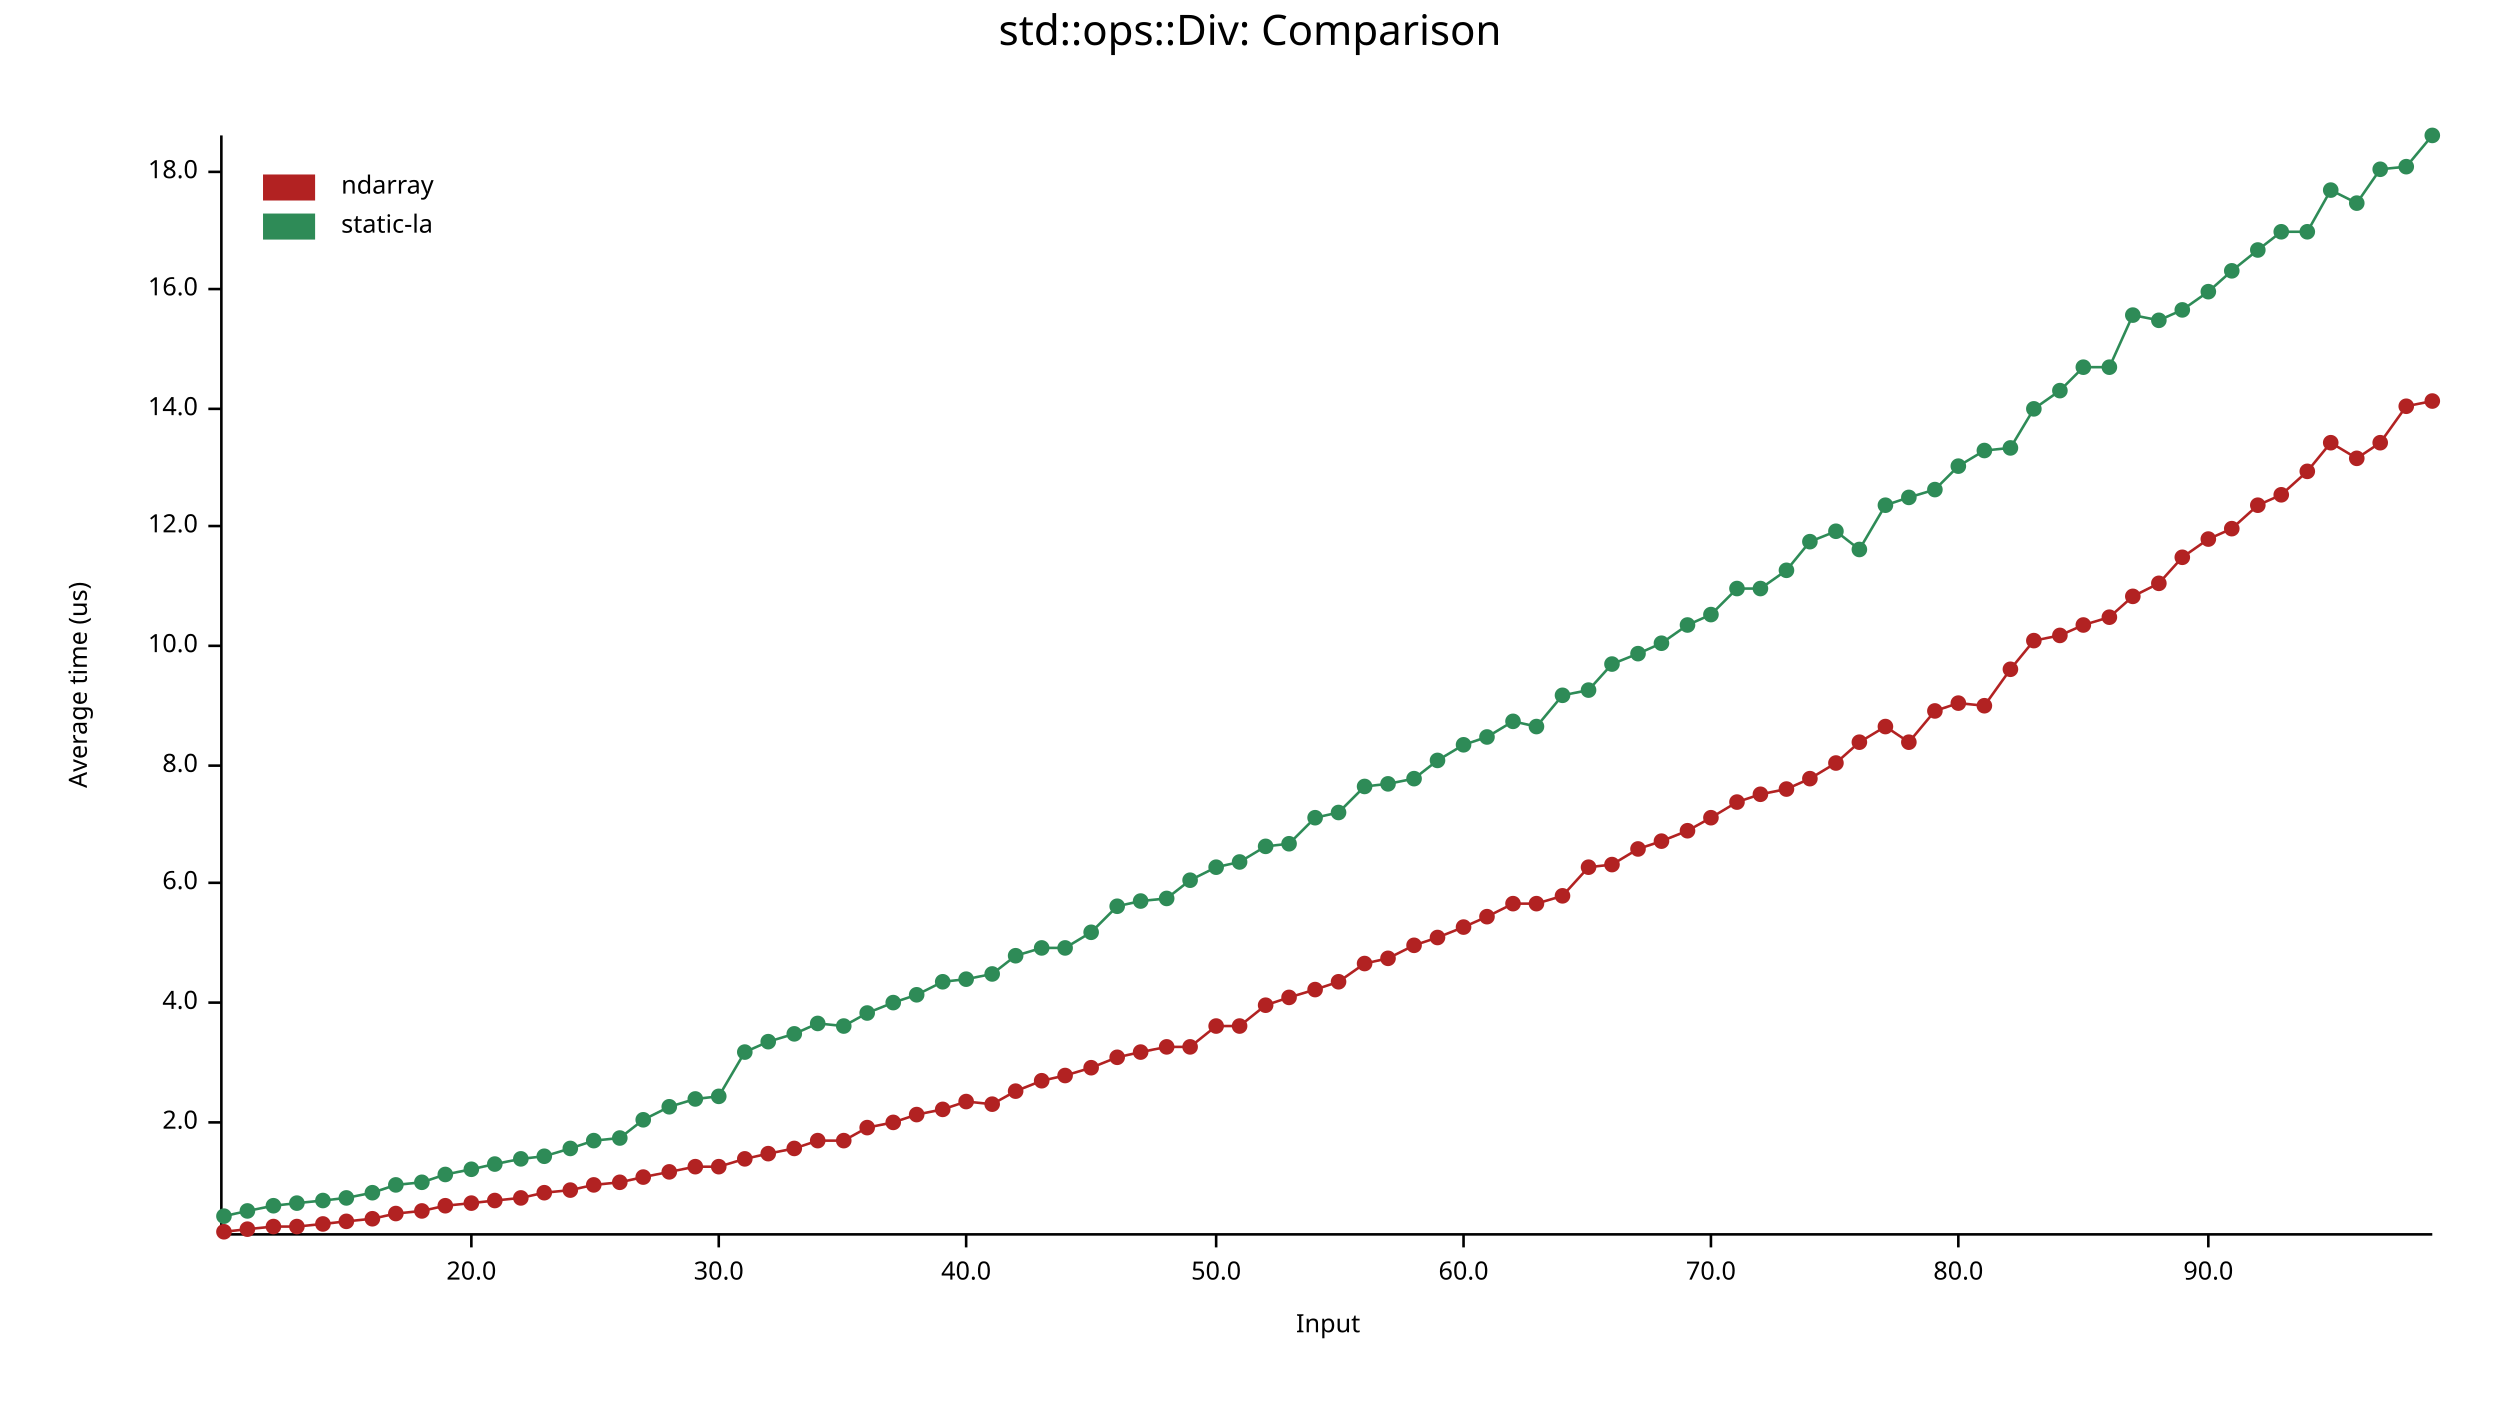
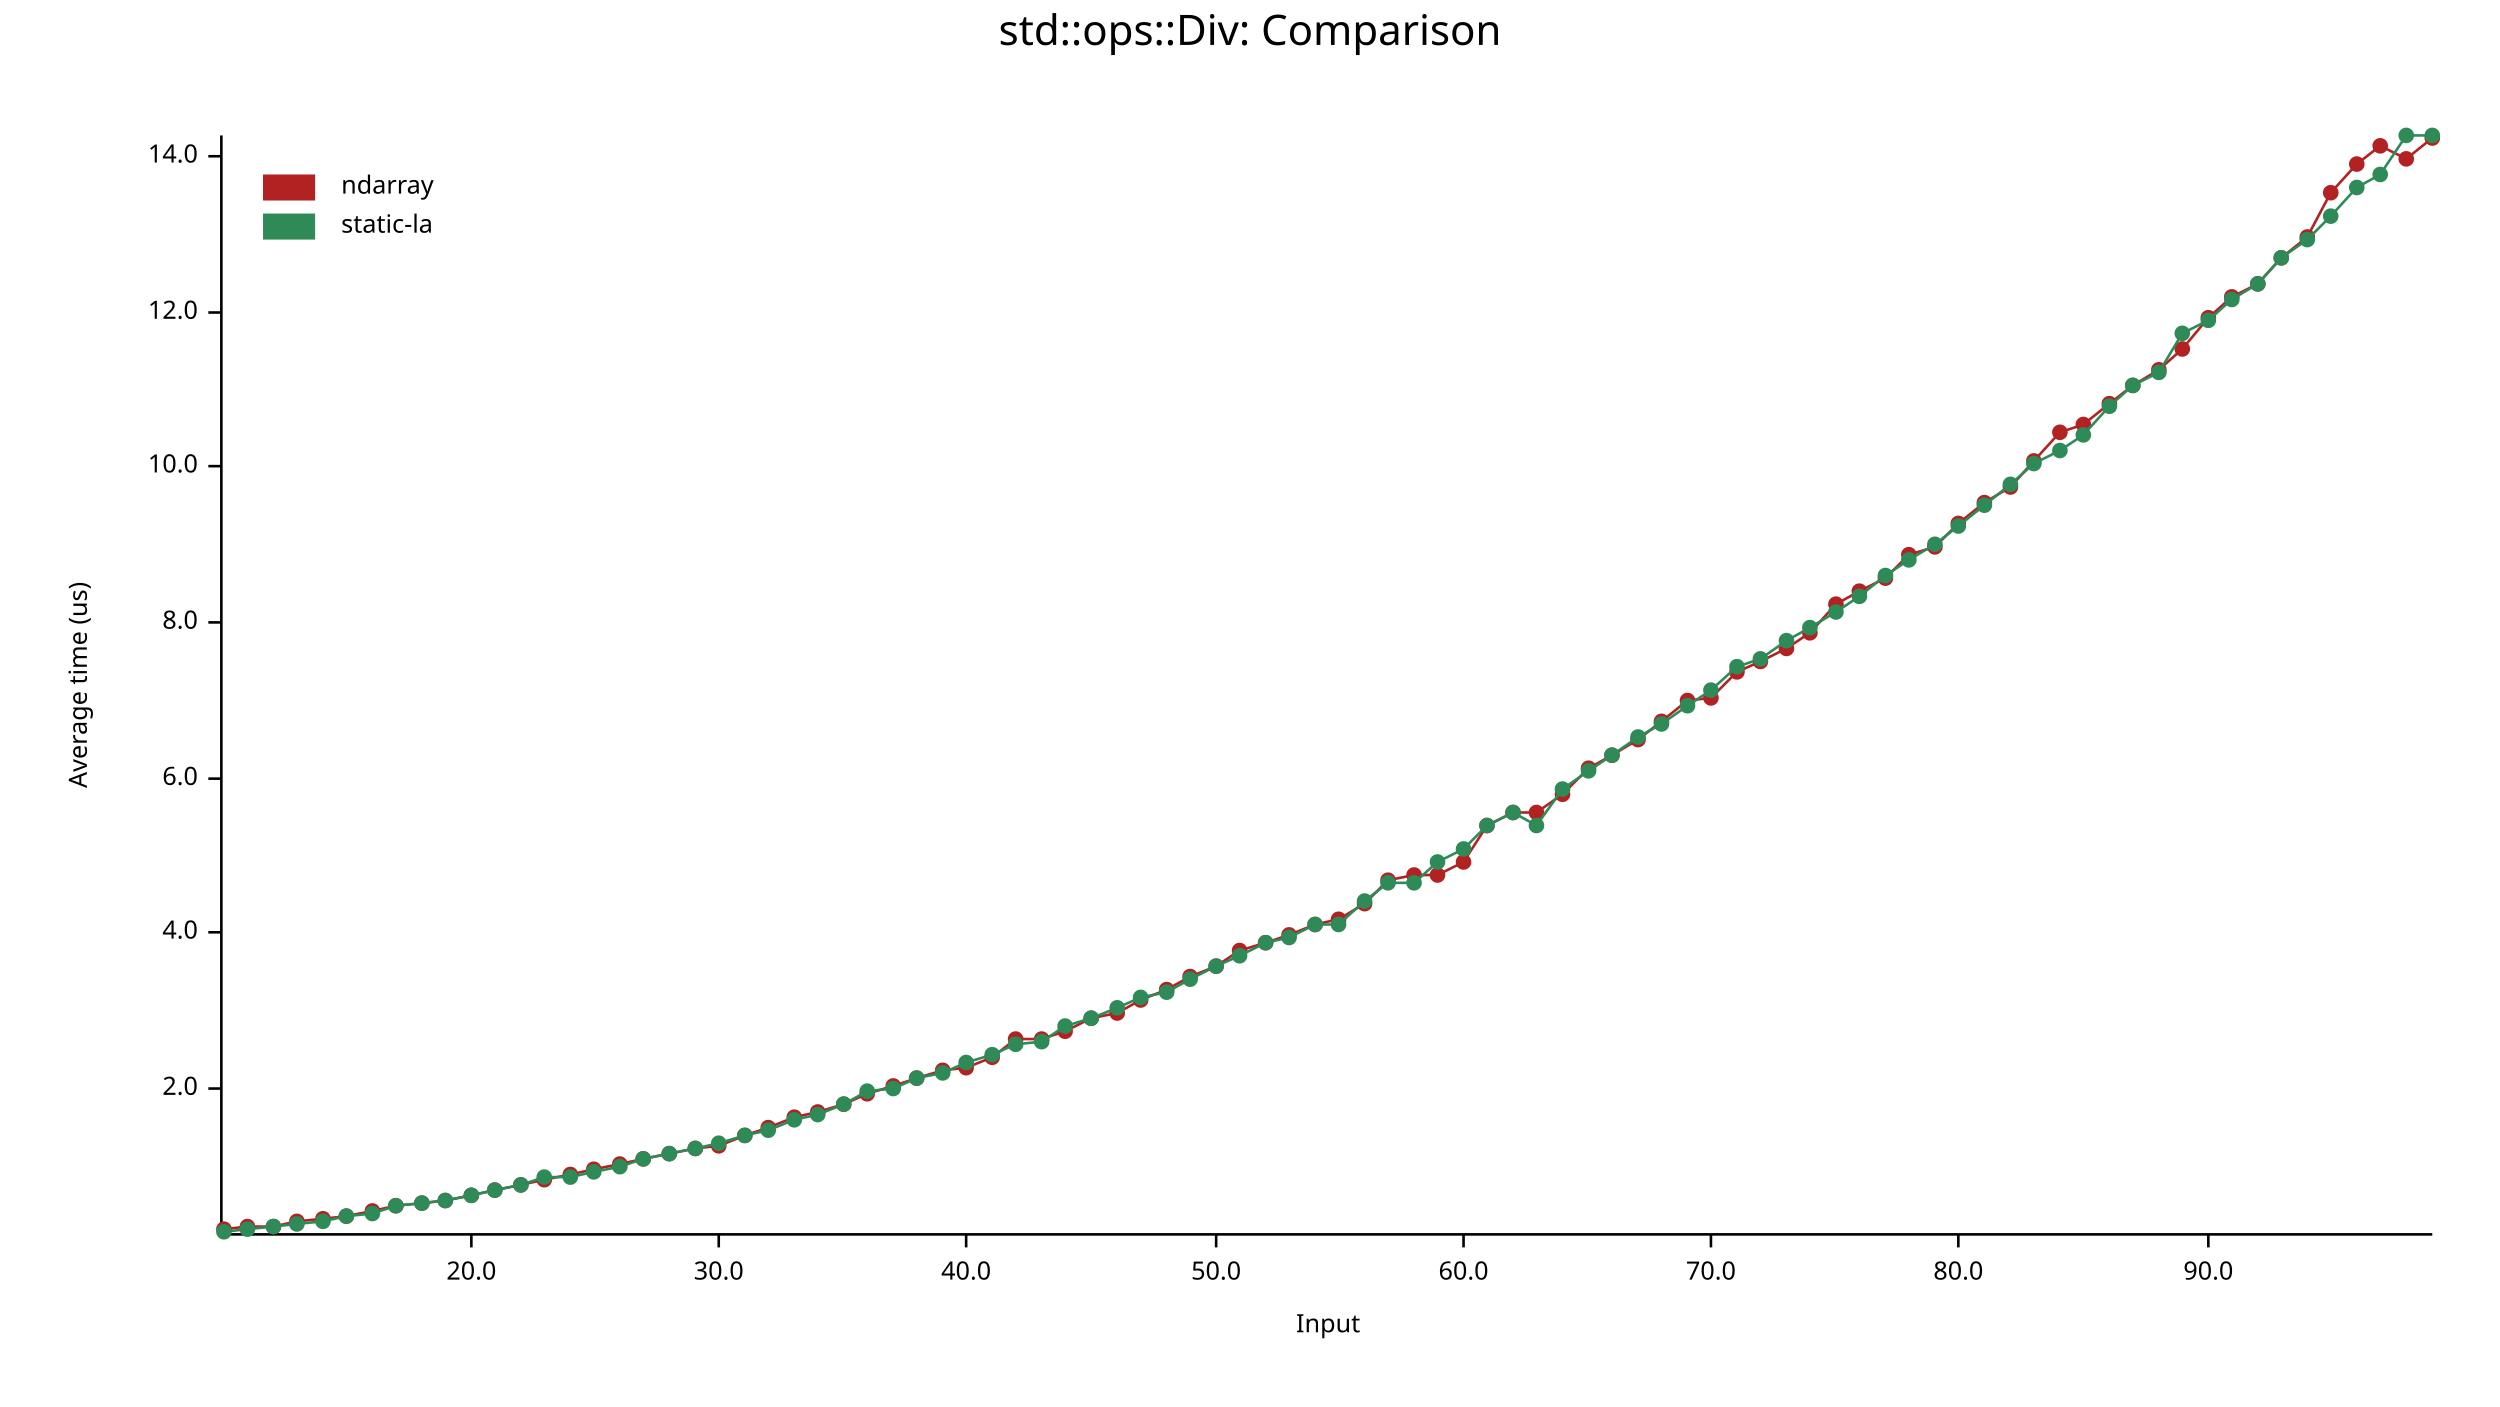
<svg xmlns="http://www.w3.org/2000/svg" width="960" height="540" viewBox="0 0 960 540">
  <text x="480" y="5" dy="0.76em" text-anchor="middle" font-family="sans-serif" font-size="16.129" opacity="1" fill="#000000">
std::ops::Div: Comparison
</text>
  <text x="26" y="263" dy="0.76em" text-anchor="middle" font-family="sans-serif" font-size="9.677" opacity="1" fill="#000000" transform="rotate(270, 26, 263)">
Average time (us)
</text>
  <text x="510" y="514" dy="-0.5ex" text-anchor="middle" font-family="sans-serif" font-size="9.677" opacity="1" fill="#000000">
Input
</text>
  <polyline fill="none" opacity="1" stroke="#000000" stroke-width="1" points="85,52 85,474 " />
-   <text x="76" y="431" dy="0.5ex" text-anchor="end" font-family="sans-serif" font-size="9.677" opacity="1" fill="#000000">
+   <text x="76" y="418" dy="0.5ex" text-anchor="end" font-family="sans-serif" font-size="9.677" opacity="1" fill="#000000">
2.0
</text>
-   <polyline fill="none" opacity="1" stroke="#000000" stroke-width="1" points="80,431 85,431 " />
-   <text x="76" y="385" dy="0.5ex" text-anchor="end" font-family="sans-serif" font-size="9.677" opacity="1" fill="#000000">
+   <polyline fill="none" opacity="1" stroke="#000000" stroke-width="1" points="80,418 85,418 " />
+   <text x="76" y="358" dy="0.5ex" text-anchor="end" font-family="sans-serif" font-size="9.677" opacity="1" fill="#000000">
4.0
</text>
-   <polyline fill="none" opacity="1" stroke="#000000" stroke-width="1" points="80,385 85,385 " />
-   <text x="76" y="339" dy="0.5ex" text-anchor="end" font-family="sans-serif" font-size="9.677" opacity="1" fill="#000000">
+   <polyline fill="none" opacity="1" stroke="#000000" stroke-width="1" points="80,358 85,358 " />
+   <text x="76" y="299" dy="0.5ex" text-anchor="end" font-family="sans-serif" font-size="9.677" opacity="1" fill="#000000">
6.0
</text>
-   <polyline fill="none" opacity="1" stroke="#000000" stroke-width="1" points="80,339 85,339 " />
-   <text x="76" y="294" dy="0.5ex" text-anchor="end" font-family="sans-serif" font-size="9.677" opacity="1" fill="#000000">
+   <polyline fill="none" opacity="1" stroke="#000000" stroke-width="1" points="80,299 85,299 " />
+   <text x="76" y="239" dy="0.5ex" text-anchor="end" font-family="sans-serif" font-size="9.677" opacity="1" fill="#000000">
8.0
</text>
-   <polyline fill="none" opacity="1" stroke="#000000" stroke-width="1" points="80,294 85,294 " />
-   <text x="76" y="248" dy="0.5ex" text-anchor="end" font-family="sans-serif" font-size="9.677" opacity="1" fill="#000000">
+   <polyline fill="none" opacity="1" stroke="#000000" stroke-width="1" points="80,239 85,239 " />
+   <text x="76" y="179" dy="0.5ex" text-anchor="end" font-family="sans-serif" font-size="9.677" opacity="1" fill="#000000">
10.0
</text>
-   <polyline fill="none" opacity="1" stroke="#000000" stroke-width="1" points="80,248 85,248 " />
-   <text x="76" y="202" dy="0.5ex" text-anchor="end" font-family="sans-serif" font-size="9.677" opacity="1" fill="#000000">
+   <polyline fill="none" opacity="1" stroke="#000000" stroke-width="1" points="80,179 85,179 " />
+   <text x="76" y="120" dy="0.5ex" text-anchor="end" font-family="sans-serif" font-size="9.677" opacity="1" fill="#000000">
12.0
</text>
-   <polyline fill="none" opacity="1" stroke="#000000" stroke-width="1" points="80,202 85,202 " />
-   <text x="76" y="157" dy="0.5ex" text-anchor="end" font-family="sans-serif" font-size="9.677" opacity="1" fill="#000000">
+   <polyline fill="none" opacity="1" stroke="#000000" stroke-width="1" points="80,120 85,120 " />
+   <text x="76" y="60" dy="0.5ex" text-anchor="end" font-family="sans-serif" font-size="9.677" opacity="1" fill="#000000">
14.0
</text>
-   <polyline fill="none" opacity="1" stroke="#000000" stroke-width="1" points="80,157 85,157 " />
-   <text x="76" y="111" dy="0.5ex" text-anchor="end" font-family="sans-serif" font-size="9.677" opacity="1" fill="#000000">
- 16.0
- </text>
-   <polyline fill="none" opacity="1" stroke="#000000" stroke-width="1" points="80,111 85,111 " />
-   <text x="76" y="66" dy="0.5ex" text-anchor="end" font-family="sans-serif" font-size="9.677" opacity="1" fill="#000000">
- 18.0
- </text>
-   <polyline fill="none" opacity="1" stroke="#000000" stroke-width="1" points="80,66 85,66 " />
+   <polyline fill="none" opacity="1" stroke="#000000" stroke-width="1" points="80,60 85,60 " />
  <polyline fill="none" opacity="1" stroke="#000000" stroke-width="1" points="86,474 934,474 " />
  <text x="181" y="484" dy="0.76em" text-anchor="middle" font-family="sans-serif" font-size="9.677" opacity="1" fill="#000000">
20.0
</text>
  <polyline fill="none" opacity="1" stroke="#000000" stroke-width="1" points="181,474 181,479 " />
  <text x="276" y="484" dy="0.76em" text-anchor="middle" font-family="sans-serif" font-size="9.677" opacity="1" fill="#000000">
30.0
</text>
  <polyline fill="none" opacity="1" stroke="#000000" stroke-width="1" points="276,474 276,479 " />
  <text x="371" y="484" dy="0.76em" text-anchor="middle" font-family="sans-serif" font-size="9.677" opacity="1" fill="#000000">
40.0
</text>
  <polyline fill="none" opacity="1" stroke="#000000" stroke-width="1" points="371,474 371,479 " />
  <text x="467" y="484" dy="0.76em" text-anchor="middle" font-family="sans-serif" font-size="9.677" opacity="1" fill="#000000">
50.0
</text>
  <polyline fill="none" opacity="1" stroke="#000000" stroke-width="1" points="467,474 467,479 " />
  <text x="562" y="484" dy="0.76em" text-anchor="middle" font-family="sans-serif" font-size="9.677" opacity="1" fill="#000000">
60.0
</text>
  <polyline fill="none" opacity="1" stroke="#000000" stroke-width="1" points="562,474 562,479 " />
  <text x="657" y="484" dy="0.76em" text-anchor="middle" font-family="sans-serif" font-size="9.677" opacity="1" fill="#000000">
70.0
</text>
  <polyline fill="none" opacity="1" stroke="#000000" stroke-width="1" points="657,474 657,479 " />
  <text x="752" y="484" dy="0.76em" text-anchor="middle" font-family="sans-serif" font-size="9.677" opacity="1" fill="#000000">
80.0
</text>
  <polyline fill="none" opacity="1" stroke="#000000" stroke-width="1" points="752,474 752,479 " />
  <text x="848" y="484" dy="0.76em" text-anchor="middle" font-family="sans-serif" font-size="9.677" opacity="1" fill="#000000">
90.0
</text>
  <polyline fill="none" opacity="1" stroke="#000000" stroke-width="1" points="848,474 848,479 " />
-   <circle cx="86" cy="473" r="3" opacity="1" fill="#B22222" stroke="none" stroke-width="1" />
-   <circle cx="95" cy="472" r="3" opacity="1" fill="#B22222" stroke="none" stroke-width="1" />
+   <circle cx="86" cy="472" r="3" opacity="1" fill="#B22222" stroke="none" stroke-width="1" />
+   <circle cx="95" cy="471" r="3" opacity="1" fill="#B22222" stroke="none" stroke-width="1" />
  <circle cx="105" cy="471" r="3" opacity="1" fill="#B22222" stroke="none" stroke-width="1" />
-   <circle cx="114" cy="471" r="3" opacity="1" fill="#B22222" stroke="none" stroke-width="1" />
-   <circle cx="124" cy="470" r="3" opacity="1" fill="#B22222" stroke="none" stroke-width="1" />
-   <circle cx="133" cy="469" r="3" opacity="1" fill="#B22222" stroke="none" stroke-width="1" />
-   <circle cx="143" cy="468" r="3" opacity="1" fill="#B22222" stroke="none" stroke-width="1" />
-   <circle cx="152" cy="466" r="3" opacity="1" fill="#B22222" stroke="none" stroke-width="1" />
-   <circle cx="162" cy="465" r="3" opacity="1" fill="#B22222" stroke="none" stroke-width="1" />
-   <circle cx="171" cy="463" r="3" opacity="1" fill="#B22222" stroke="none" stroke-width="1" />
-   <circle cx="181" cy="462" r="3" opacity="1" fill="#B22222" stroke="none" stroke-width="1" />
-   <circle cx="190" cy="461" r="3" opacity="1" fill="#B22222" stroke="none" stroke-width="1" />
-   <circle cx="200" cy="460" r="3" opacity="1" fill="#B22222" stroke="none" stroke-width="1" />
-   <circle cx="209" cy="458" r="3" opacity="1" fill="#B22222" stroke="none" stroke-width="1" />
-   <circle cx="219" cy="457" r="3" opacity="1" fill="#B22222" stroke="none" stroke-width="1" />
-   <circle cx="228" cy="455" r="3" opacity="1" fill="#B22222" stroke="none" stroke-width="1" />
-   <circle cx="238" cy="454" r="3" opacity="1" fill="#B22222" stroke="none" stroke-width="1" />
-   <circle cx="247" cy="452" r="3" opacity="1" fill="#B22222" stroke="none" stroke-width="1" />
-   <circle cx="257" cy="450" r="3" opacity="1" fill="#B22222" stroke="none" stroke-width="1" />
-   <circle cx="267" cy="448" r="3" opacity="1" fill="#B22222" stroke="none" stroke-width="1" />
-   <circle cx="276" cy="448" r="3" opacity="1" fill="#B22222" stroke="none" stroke-width="1" />
-   <circle cx="286" cy="445" r="3" opacity="1" fill="#B22222" stroke="none" stroke-width="1" />
-   <circle cx="295" cy="443" r="3" opacity="1" fill="#B22222" stroke="none" stroke-width="1" />
-   <circle cx="305" cy="441" r="3" opacity="1" fill="#B22222" stroke="none" stroke-width="1" />
-   <circle cx="314" cy="438" r="3" opacity="1" fill="#B22222" stroke="none" stroke-width="1" />
-   <circle cx="324" cy="438" r="3" opacity="1" fill="#B22222" stroke="none" stroke-width="1" />
-   <circle cx="333" cy="433" r="3" opacity="1" fill="#B22222" stroke="none" stroke-width="1" />
-   <circle cx="343" cy="431" r="3" opacity="1" fill="#B22222" stroke="none" stroke-width="1" />
-   <circle cx="352" cy="428" r="3" opacity="1" fill="#B22222" stroke="none" stroke-width="1" />
-   <circle cx="362" cy="426" r="3" opacity="1" fill="#B22222" stroke="none" stroke-width="1" />
-   <circle cx="371" cy="423" r="3" opacity="1" fill="#B22222" stroke="none" stroke-width="1" />
-   <circle cx="381" cy="424" r="3" opacity="1" fill="#B22222" stroke="none" stroke-width="1" />
-   <circle cx="390" cy="419" r="3" opacity="1" fill="#B22222" stroke="none" stroke-width="1" />
-   <circle cx="400" cy="415" r="3" opacity="1" fill="#B22222" stroke="none" stroke-width="1" />
-   <circle cx="409" cy="413" r="3" opacity="1" fill="#B22222" stroke="none" stroke-width="1" />
-   <circle cx="419" cy="410" r="3" opacity="1" fill="#B22222" stroke="none" stroke-width="1" />
-   <circle cx="429" cy="406" r="3" opacity="1" fill="#B22222" stroke="none" stroke-width="1" />
-   <circle cx="438" cy="404" r="3" opacity="1" fill="#B22222" stroke="none" stroke-width="1" />
-   <circle cx="448" cy="402" r="3" opacity="1" fill="#B22222" stroke="none" stroke-width="1" />
-   <circle cx="457" cy="402" r="3" opacity="1" fill="#B22222" stroke="none" stroke-width="1" />
-   <circle cx="467" cy="394" r="3" opacity="1" fill="#B22222" stroke="none" stroke-width="1" />
-   <circle cx="476" cy="394" r="3" opacity="1" fill="#B22222" stroke="none" stroke-width="1" />
-   <circle cx="486" cy="386" r="3" opacity="1" fill="#B22222" stroke="none" stroke-width="1" />
-   <circle cx="495" cy="383" r="3" opacity="1" fill="#B22222" stroke="none" stroke-width="1" />
-   <circle cx="505" cy="380" r="3" opacity="1" fill="#B22222" stroke="none" stroke-width="1" />
-   <circle cx="514" cy="377" r="3" opacity="1" fill="#B22222" stroke="none" stroke-width="1" />
-   <circle cx="524" cy="370" r="3" opacity="1" fill="#B22222" stroke="none" stroke-width="1" />
-   <circle cx="533" cy="368" r="3" opacity="1" fill="#B22222" stroke="none" stroke-width="1" />
-   <circle cx="543" cy="363" r="3" opacity="1" fill="#B22222" stroke="none" stroke-width="1" />
-   <circle cx="552" cy="360" r="3" opacity="1" fill="#B22222" stroke="none" stroke-width="1" />
-   <circle cx="562" cy="356" r="3" opacity="1" fill="#B22222" stroke="none" stroke-width="1" />
-   <circle cx="571" cy="352" r="3" opacity="1" fill="#B22222" stroke="none" stroke-width="1" />
-   <circle cx="581" cy="347" r="3" opacity="1" fill="#B22222" stroke="none" stroke-width="1" />
-   <circle cx="590" cy="347" r="3" opacity="1" fill="#B22222" stroke="none" stroke-width="1" />
-   <circle cx="600" cy="344" r="3" opacity="1" fill="#B22222" stroke="none" stroke-width="1" />
-   <circle cx="610" cy="333" r="3" opacity="1" fill="#B22222" stroke="none" stroke-width="1" />
-   <circle cx="619" cy="332" r="3" opacity="1" fill="#B22222" stroke="none" stroke-width="1" />
-   <circle cx="629" cy="326" r="3" opacity="1" fill="#B22222" stroke="none" stroke-width="1" />
-   <circle cx="638" cy="323" r="3" opacity="1" fill="#B22222" stroke="none" stroke-width="1" />
-   <circle cx="648" cy="319" r="3" opacity="1" fill="#B22222" stroke="none" stroke-width="1" />
-   <circle cx="657" cy="314" r="3" opacity="1" fill="#B22222" stroke="none" stroke-width="1" />
-   <circle cx="667" cy="308" r="3" opacity="1" fill="#B22222" stroke="none" stroke-width="1" />
-   <circle cx="676" cy="305" r="3" opacity="1" fill="#B22222" stroke="none" stroke-width="1" />
-   <circle cx="686" cy="303" r="3" opacity="1" fill="#B22222" stroke="none" stroke-width="1" />
-   <circle cx="695" cy="299" r="3" opacity="1" fill="#B22222" stroke="none" stroke-width="1" />
-   <circle cx="705" cy="293" r="3" opacity="1" fill="#B22222" stroke="none" stroke-width="1" />
-   <circle cx="714" cy="285" r="3" opacity="1" fill="#B22222" stroke="none" stroke-width="1" />
-   <circle cx="724" cy="279" r="3" opacity="1" fill="#B22222" stroke="none" stroke-width="1" />
-   <circle cx="733" cy="285" r="3" opacity="1" fill="#B22222" stroke="none" stroke-width="1" />
-   <circle cx="743" cy="273" r="3" opacity="1" fill="#B22222" stroke="none" stroke-width="1" />
-   <circle cx="752" cy="270" r="3" opacity="1" fill="#B22222" stroke="none" stroke-width="1" />
-   <circle cx="762" cy="271" r="3" opacity="1" fill="#B22222" stroke="none" stroke-width="1" />
-   <circle cx="772" cy="257" r="3" opacity="1" fill="#B22222" stroke="none" stroke-width="1" />
-   <circle cx="781" cy="246" r="3" opacity="1" fill="#B22222" stroke="none" stroke-width="1" />
-   <circle cx="791" cy="244" r="3" opacity="1" fill="#B22222" stroke="none" stroke-width="1" />
-   <circle cx="800" cy="240" r="3" opacity="1" fill="#B22222" stroke="none" stroke-width="1" />
-   <circle cx="810" cy="237" r="3" opacity="1" fill="#B22222" stroke="none" stroke-width="1" />
-   <circle cx="819" cy="229" r="3" opacity="1" fill="#B22222" stroke="none" stroke-width="1" />
-   <circle cx="829" cy="224" r="3" opacity="1" fill="#B22222" stroke="none" stroke-width="1" />
-   <circle cx="838" cy="214" r="3" opacity="1" fill="#B22222" stroke="none" stroke-width="1" />
-   <circle cx="848" cy="207" r="3" opacity="1" fill="#B22222" stroke="none" stroke-width="1" />
-   <circle cx="857" cy="203" r="3" opacity="1" fill="#B22222" stroke="none" stroke-width="1" />
-   <circle cx="867" cy="194" r="3" opacity="1" fill="#B22222" stroke="none" stroke-width="1" />
-   <circle cx="876" cy="190" r="3" opacity="1" fill="#B22222" stroke="none" stroke-width="1" />
-   <circle cx="886" cy="181" r="3" opacity="1" fill="#B22222" stroke="none" stroke-width="1" />
-   <circle cx="895" cy="170" r="3" opacity="1" fill="#B22222" stroke="none" stroke-width="1" />
-   <circle cx="905" cy="176" r="3" opacity="1" fill="#B22222" stroke="none" stroke-width="1" />
-   <circle cx="914" cy="170" r="3" opacity="1" fill="#B22222" stroke="none" stroke-width="1" />
-   <circle cx="924" cy="156" r="3" opacity="1" fill="#B22222" stroke="none" stroke-width="1" />
-   <circle cx="934" cy="154" r="3" opacity="1" fill="#B22222" stroke="none" stroke-width="1" />
-   <polyline fill="none" opacity="1" stroke="#B22222" stroke-width="1" points="86,473 95,472 105,471 114,471 124,470 133,469 143,468 152,466 162,465 171,463 181,462 190,461 200,460 209,458 219,457 228,455 238,454 247,452 257,450 267,448 276,448 286,445 295,443 305,441 314,438 324,438 333,433 343,431 352,428 362,426 371,423 381,424 390,419 400,415 409,413 419,410 429,406 438,404 448,402 457,402 467,394 476,394 486,386 495,383 505,380 514,377 524,370 533,368 543,363 552,360 562,356 571,352 581,347 590,347 600,344 610,333 619,332 629,326 638,323 648,319 657,314 667,308 676,305 686,303 695,299 705,293 714,285 724,279 733,285 743,273 752,270 762,271 772,257 781,246 791,244 800,240 810,237 819,229 829,224 838,214 848,207 857,203 867,194 876,190 886,181 895,170 905,176 914,170 924,156 934,154 " />
-   <circle cx="86" cy="467" r="3" opacity="1" fill="#2E8B57" stroke="none" stroke-width="1" />
-   <circle cx="95" cy="465" r="3" opacity="1" fill="#2E8B57" stroke="none" stroke-width="1" />
-   <circle cx="105" cy="463" r="3" opacity="1" fill="#2E8B57" stroke="none" stroke-width="1" />
-   <circle cx="114" cy="462" r="3" opacity="1" fill="#2E8B57" stroke="none" stroke-width="1" />
-   <circle cx="124" cy="461" r="3" opacity="1" fill="#2E8B57" stroke="none" stroke-width="1" />
-   <circle cx="133" cy="460" r="3" opacity="1" fill="#2E8B57" stroke="none" stroke-width="1" />
-   <circle cx="143" cy="458" r="3" opacity="1" fill="#2E8B57" stroke="none" stroke-width="1" />
-   <circle cx="152" cy="455" r="3" opacity="1" fill="#2E8B57" stroke="none" stroke-width="1" />
-   <circle cx="162" cy="454" r="3" opacity="1" fill="#2E8B57" stroke="none" stroke-width="1" />
-   <circle cx="171" cy="451" r="3" opacity="1" fill="#2E8B57" stroke="none" stroke-width="1" />
-   <circle cx="181" cy="449" r="3" opacity="1" fill="#2E8B57" stroke="none" stroke-width="1" />
-   <circle cx="190" cy="447" r="3" opacity="1" fill="#2E8B57" stroke="none" stroke-width="1" />
-   <circle cx="200" cy="445" r="3" opacity="1" fill="#2E8B57" stroke="none" stroke-width="1" />
-   <circle cx="209" cy="444" r="3" opacity="1" fill="#2E8B57" stroke="none" stroke-width="1" />
-   <circle cx="219" cy="441" r="3" opacity="1" fill="#2E8B57" stroke="none" stroke-width="1" />
-   <circle cx="228" cy="438" r="3" opacity="1" fill="#2E8B57" stroke="none" stroke-width="1" />
-   <circle cx="238" cy="437" r="3" opacity="1" fill="#2E8B57" stroke="none" stroke-width="1" />
-   <circle cx="247" cy="430" r="3" opacity="1" fill="#2E8B57" stroke="none" stroke-width="1" />
-   <circle cx="257" cy="425" r="3" opacity="1" fill="#2E8B57" stroke="none" stroke-width="1" />
-   <circle cx="267" cy="422" r="3" opacity="1" fill="#2E8B57" stroke="none" stroke-width="1" />
-   <circle cx="276" cy="421" r="3" opacity="1" fill="#2E8B57" stroke="none" stroke-width="1" />
-   <circle cx="286" cy="404" r="3" opacity="1" fill="#2E8B57" stroke="none" stroke-width="1" />
-   <circle cx="295" cy="400" r="3" opacity="1" fill="#2E8B57" stroke="none" stroke-width="1" />
-   <circle cx="305" cy="397" r="3" opacity="1" fill="#2E8B57" stroke="none" stroke-width="1" />
-   <circle cx="314" cy="393" r="3" opacity="1" fill="#2E8B57" stroke="none" stroke-width="1" />
-   <circle cx="324" cy="394" r="3" opacity="1" fill="#2E8B57" stroke="none" stroke-width="1" />
-   <circle cx="333" cy="389" r="3" opacity="1" fill="#2E8B57" stroke="none" stroke-width="1" />
-   <circle cx="343" cy="385" r="3" opacity="1" fill="#2E8B57" stroke="none" stroke-width="1" />
-   <circle cx="352" cy="382" r="3" opacity="1" fill="#2E8B57" stroke="none" stroke-width="1" />
-   <circle cx="362" cy="377" r="3" opacity="1" fill="#2E8B57" stroke="none" stroke-width="1" />
-   <circle cx="371" cy="376" r="3" opacity="1" fill="#2E8B57" stroke="none" stroke-width="1" />
-   <circle cx="381" cy="374" r="3" opacity="1" fill="#2E8B57" stroke="none" stroke-width="1" />
-   <circle cx="390" cy="367" r="3" opacity="1" fill="#2E8B57" stroke="none" stroke-width="1" />
-   <circle cx="400" cy="364" r="3" opacity="1" fill="#2E8B57" stroke="none" stroke-width="1" />
-   <circle cx="409" cy="364" r="3" opacity="1" fill="#2E8B57" stroke="none" stroke-width="1" />
-   <circle cx="419" cy="358" r="3" opacity="1" fill="#2E8B57" stroke="none" stroke-width="1" />
-   <circle cx="429" cy="348" r="3" opacity="1" fill="#2E8B57" stroke="none" stroke-width="1" />
-   <circle cx="438" cy="346" r="3" opacity="1" fill="#2E8B57" stroke="none" stroke-width="1" />
-   <circle cx="448" cy="345" r="3" opacity="1" fill="#2E8B57" stroke="none" stroke-width="1" />
-   <circle cx="457" cy="338" r="3" opacity="1" fill="#2E8B57" stroke="none" stroke-width="1" />
-   <circle cx="467" cy="333" r="3" opacity="1" fill="#2E8B57" stroke="none" stroke-width="1" />
-   <circle cx="476" cy="331" r="3" opacity="1" fill="#2E8B57" stroke="none" stroke-width="1" />
-   <circle cx="486" cy="325" r="3" opacity="1" fill="#2E8B57" stroke="none" stroke-width="1" />
-   <circle cx="495" cy="324" r="3" opacity="1" fill="#2E8B57" stroke="none" stroke-width="1" />
-   <circle cx="505" cy="314" r="3" opacity="1" fill="#2E8B57" stroke="none" stroke-width="1" />
-   <circle cx="514" cy="312" r="3" opacity="1" fill="#2E8B57" stroke="none" stroke-width="1" />
-   <circle cx="524" cy="302" r="3" opacity="1" fill="#2E8B57" stroke="none" stroke-width="1" />
-   <circle cx="533" cy="301" r="3" opacity="1" fill="#2E8B57" stroke="none" stroke-width="1" />
-   <circle cx="543" cy="299" r="3" opacity="1" fill="#2E8B57" stroke="none" stroke-width="1" />
-   <circle cx="552" cy="292" r="3" opacity="1" fill="#2E8B57" stroke="none" stroke-width="1" />
-   <circle cx="562" cy="286" r="3" opacity="1" fill="#2E8B57" stroke="none" stroke-width="1" />
-   <circle cx="571" cy="283" r="3" opacity="1" fill="#2E8B57" stroke="none" stroke-width="1" />
-   <circle cx="581" cy="277" r="3" opacity="1" fill="#2E8B57" stroke="none" stroke-width="1" />
-   <circle cx="590" cy="279" r="3" opacity="1" fill="#2E8B57" stroke="none" stroke-width="1" />
-   <circle cx="600" cy="267" r="3" opacity="1" fill="#2E8B57" stroke="none" stroke-width="1" />
-   <circle cx="610" cy="265" r="3" opacity="1" fill="#2E8B57" stroke="none" stroke-width="1" />
-   <circle cx="619" cy="255" r="3" opacity="1" fill="#2E8B57" stroke="none" stroke-width="1" />
-   <circle cx="629" cy="251" r="3" opacity="1" fill="#2E8B57" stroke="none" stroke-width="1" />
-   <circle cx="638" cy="247" r="3" opacity="1" fill="#2E8B57" stroke="none" stroke-width="1" />
-   <circle cx="648" cy="240" r="3" opacity="1" fill="#2E8B57" stroke="none" stroke-width="1" />
-   <circle cx="657" cy="236" r="3" opacity="1" fill="#2E8B57" stroke="none" stroke-width="1" />
-   <circle cx="667" cy="226" r="3" opacity="1" fill="#2E8B57" stroke="none" stroke-width="1" />
-   <circle cx="676" cy="226" r="3" opacity="1" fill="#2E8B57" stroke="none" stroke-width="1" />
-   <circle cx="686" cy="219" r="3" opacity="1" fill="#2E8B57" stroke="none" stroke-width="1" />
-   <circle cx="695" cy="208" r="3" opacity="1" fill="#2E8B57" stroke="none" stroke-width="1" />
-   <circle cx="705" cy="204" r="3" opacity="1" fill="#2E8B57" stroke="none" stroke-width="1" />
-   <circle cx="714" cy="211" r="3" opacity="1" fill="#2E8B57" stroke="none" stroke-width="1" />
-   <circle cx="724" cy="194" r="3" opacity="1" fill="#2E8B57" stroke="none" stroke-width="1" />
-   <circle cx="733" cy="191" r="3" opacity="1" fill="#2E8B57" stroke="none" stroke-width="1" />
-   <circle cx="743" cy="188" r="3" opacity="1" fill="#2E8B57" stroke="none" stroke-width="1" />
-   <circle cx="752" cy="179" r="3" opacity="1" fill="#2E8B57" stroke="none" stroke-width="1" />
-   <circle cx="762" cy="173" r="3" opacity="1" fill="#2E8B57" stroke="none" stroke-width="1" />
-   <circle cx="772" cy="172" r="3" opacity="1" fill="#2E8B57" stroke="none" stroke-width="1" />
-   <circle cx="781" cy="157" r="3" opacity="1" fill="#2E8B57" stroke="none" stroke-width="1" />
-   <circle cx="791" cy="150" r="3" opacity="1" fill="#2E8B57" stroke="none" stroke-width="1" />
-   <circle cx="800" cy="141" r="3" opacity="1" fill="#2E8B57" stroke="none" stroke-width="1" />
-   <circle cx="810" cy="141" r="3" opacity="1" fill="#2E8B57" stroke="none" stroke-width="1" />
-   <circle cx="819" cy="121" r="3" opacity="1" fill="#2E8B57" stroke="none" stroke-width="1" />
-   <circle cx="829" cy="123" r="3" opacity="1" fill="#2E8B57" stroke="none" stroke-width="1" />
-   <circle cx="838" cy="119" r="3" opacity="1" fill="#2E8B57" stroke="none" stroke-width="1" />
-   <circle cx="848" cy="112" r="3" opacity="1" fill="#2E8B57" stroke="none" stroke-width="1" />
-   <circle cx="857" cy="104" r="3" opacity="1" fill="#2E8B57" stroke="none" stroke-width="1" />
-   <circle cx="867" cy="96" r="3" opacity="1" fill="#2E8B57" stroke="none" stroke-width="1" />
-   <circle cx="876" cy="89" r="3" opacity="1" fill="#2E8B57" stroke="none" stroke-width="1" />
-   <circle cx="886" cy="89" r="3" opacity="1" fill="#2E8B57" stroke="none" stroke-width="1" />
-   <circle cx="895" cy="73" r="3" opacity="1" fill="#2E8B57" stroke="none" stroke-width="1" />
-   <circle cx="905" cy="78" r="3" opacity="1" fill="#2E8B57" stroke="none" stroke-width="1" />
-   <circle cx="914" cy="65" r="3" opacity="1" fill="#2E8B57" stroke="none" stroke-width="1" />
-   <circle cx="924" cy="64" r="3" opacity="1" fill="#2E8B57" stroke="none" stroke-width="1" />
+   <circle cx="114" cy="469" r="3" opacity="1" fill="#B22222" stroke="none" stroke-width="1" />
+   <circle cx="124" cy="468" r="3" opacity="1" fill="#B22222" stroke="none" stroke-width="1" />
+   <circle cx="133" cy="467" r="3" opacity="1" fill="#B22222" stroke="none" stroke-width="1" />
+   <circle cx="143" cy="465" r="3" opacity="1" fill="#B22222" stroke="none" stroke-width="1" />
+   <circle cx="152" cy="463" r="3" opacity="1" fill="#B22222" stroke="none" stroke-width="1" />
+   <circle cx="162" cy="462" r="3" opacity="1" fill="#B22222" stroke="none" stroke-width="1" />
+   <circle cx="171" cy="461" r="3" opacity="1" fill="#B22222" stroke="none" stroke-width="1" />
+   <circle cx="181" cy="459" r="3" opacity="1" fill="#B22222" stroke="none" stroke-width="1" />
+   <circle cx="190" cy="457" r="3" opacity="1" fill="#B22222" stroke="none" stroke-width="1" />
+   <circle cx="200" cy="455" r="3" opacity="1" fill="#B22222" stroke="none" stroke-width="1" />
+   <circle cx="209" cy="453" r="3" opacity="1" fill="#B22222" stroke="none" stroke-width="1" />
+   <circle cx="219" cy="451" r="3" opacity="1" fill="#B22222" stroke="none" stroke-width="1" />
+   <circle cx="228" cy="449" r="3" opacity="1" fill="#B22222" stroke="none" stroke-width="1" />
+   <circle cx="238" cy="447" r="3" opacity="1" fill="#B22222" stroke="none" stroke-width="1" />
+   <circle cx="247" cy="445" r="3" opacity="1" fill="#B22222" stroke="none" stroke-width="1" />
+   <circle cx="257" cy="443" r="3" opacity="1" fill="#B22222" stroke="none" stroke-width="1" />
+   <circle cx="267" cy="441" r="3" opacity="1" fill="#B22222" stroke="none" stroke-width="1" />
+   <circle cx="276" cy="440" r="3" opacity="1" fill="#B22222" stroke="none" stroke-width="1" />
+   <circle cx="286" cy="436" r="3" opacity="1" fill="#B22222" stroke="none" stroke-width="1" />
+   <circle cx="295" cy="433" r="3" opacity="1" fill="#B22222" stroke="none" stroke-width="1" />
+   <circle cx="305" cy="429" r="3" opacity="1" fill="#B22222" stroke="none" stroke-width="1" />
+   <circle cx="314" cy="427" r="3" opacity="1" fill="#B22222" stroke="none" stroke-width="1" />
+   <circle cx="324" cy="424" r="3" opacity="1" fill="#B22222" stroke="none" stroke-width="1" />
+   <circle cx="333" cy="420" r="3" opacity="1" fill="#B22222" stroke="none" stroke-width="1" />
+   <circle cx="343" cy="417" r="3" opacity="1" fill="#B22222" stroke="none" stroke-width="1" />
+   <circle cx="352" cy="414" r="3" opacity="1" fill="#B22222" stroke="none" stroke-width="1" />
+   <circle cx="362" cy="411" r="3" opacity="1" fill="#B22222" stroke="none" stroke-width="1" />
+   <circle cx="371" cy="410" r="3" opacity="1" fill="#B22222" stroke="none" stroke-width="1" />
+   <circle cx="381" cy="406" r="3" opacity="1" fill="#B22222" stroke="none" stroke-width="1" />
+   <circle cx="390" cy="399" r="3" opacity="1" fill="#B22222" stroke="none" stroke-width="1" />
+   <circle cx="400" cy="399" r="3" opacity="1" fill="#B22222" stroke="none" stroke-width="1" />
+   <circle cx="409" cy="396" r="3" opacity="1" fill="#B22222" stroke="none" stroke-width="1" />
+   <circle cx="419" cy="391" r="3" opacity="1" fill="#B22222" stroke="none" stroke-width="1" />
+   <circle cx="429" cy="389" r="3" opacity="1" fill="#B22222" stroke="none" stroke-width="1" />
+   <circle cx="438" cy="384" r="3" opacity="1" fill="#B22222" stroke="none" stroke-width="1" />
+   <circle cx="448" cy="380" r="3" opacity="1" fill="#B22222" stroke="none" stroke-width="1" />
+   <circle cx="457" cy="375" r="3" opacity="1" fill="#B22222" stroke="none" stroke-width="1" />
+   <circle cx="467" cy="371" r="3" opacity="1" fill="#B22222" stroke="none" stroke-width="1" />
+   <circle cx="476" cy="365" r="3" opacity="1" fill="#B22222" stroke="none" stroke-width="1" />
+   <circle cx="486" cy="362" r="3" opacity="1" fill="#B22222" stroke="none" stroke-width="1" />
+   <circle cx="495" cy="359" r="3" opacity="1" fill="#B22222" stroke="none" stroke-width="1" />
+   <circle cx="505" cy="355" r="3" opacity="1" fill="#B22222" stroke="none" stroke-width="1" />
+   <circle cx="514" cy="353" r="3" opacity="1" fill="#B22222" stroke="none" stroke-width="1" />
+   <circle cx="524" cy="347" r="3" opacity="1" fill="#B22222" stroke="none" stroke-width="1" />
+   <circle cx="533" cy="338" r="3" opacity="1" fill="#B22222" stroke="none" stroke-width="1" />
+   <circle cx="543" cy="336" r="3" opacity="1" fill="#B22222" stroke="none" stroke-width="1" />
+   <circle cx="552" cy="336" r="3" opacity="1" fill="#B22222" stroke="none" stroke-width="1" />
+   <circle cx="562" cy="331" r="3" opacity="1" fill="#B22222" stroke="none" stroke-width="1" />
+   <circle cx="571" cy="317" r="3" opacity="1" fill="#B22222" stroke="none" stroke-width="1" />
+   <circle cx="581" cy="312" r="3" opacity="1" fill="#B22222" stroke="none" stroke-width="1" />
+   <circle cx="590" cy="312" r="3" opacity="1" fill="#B22222" stroke="none" stroke-width="1" />
+   <circle cx="600" cy="305" r="3" opacity="1" fill="#B22222" stroke="none" stroke-width="1" />
+   <circle cx="610" cy="295" r="3" opacity="1" fill="#B22222" stroke="none" stroke-width="1" />
+   <circle cx="619" cy="290" r="3" opacity="1" fill="#B22222" stroke="none" stroke-width="1" />
+   <circle cx="629" cy="284" r="3" opacity="1" fill="#B22222" stroke="none" stroke-width="1" />
+   <circle cx="638" cy="277" r="3" opacity="1" fill="#B22222" stroke="none" stroke-width="1" />
+   <circle cx="648" cy="269" r="3" opacity="1" fill="#B22222" stroke="none" stroke-width="1" />
+   <circle cx="657" cy="268" r="3" opacity="1" fill="#B22222" stroke="none" stroke-width="1" />
+   <circle cx="667" cy="258" r="3" opacity="1" fill="#B22222" stroke="none" stroke-width="1" />
+   <circle cx="676" cy="254" r="3" opacity="1" fill="#B22222" stroke="none" stroke-width="1" />
+   <circle cx="686" cy="249" r="3" opacity="1" fill="#B22222" stroke="none" stroke-width="1" />
+   <circle cx="695" cy="243" r="3" opacity="1" fill="#B22222" stroke="none" stroke-width="1" />
+   <circle cx="705" cy="232" r="3" opacity="1" fill="#B22222" stroke="none" stroke-width="1" />
+   <circle cx="714" cy="227" r="3" opacity="1" fill="#B22222" stroke="none" stroke-width="1" />
+   <circle cx="724" cy="222" r="3" opacity="1" fill="#B22222" stroke="none" stroke-width="1" />
+   <circle cx="733" cy="213" r="3" opacity="1" fill="#B22222" stroke="none" stroke-width="1" />
+   <circle cx="743" cy="210" r="3" opacity="1" fill="#B22222" stroke="none" stroke-width="1" />
+   <circle cx="752" cy="201" r="3" opacity="1" fill="#B22222" stroke="none" stroke-width="1" />
+   <circle cx="762" cy="193" r="3" opacity="1" fill="#B22222" stroke="none" stroke-width="1" />
+   <circle cx="772" cy="187" r="3" opacity="1" fill="#B22222" stroke="none" stroke-width="1" />
+   <circle cx="781" cy="177" r="3" opacity="1" fill="#B22222" stroke="none" stroke-width="1" />
+   <circle cx="791" cy="166" r="3" opacity="1" fill="#B22222" stroke="none" stroke-width="1" />
+   <circle cx="800" cy="163" r="3" opacity="1" fill="#B22222" stroke="none" stroke-width="1" />
+   <circle cx="810" cy="155" r="3" opacity="1" fill="#B22222" stroke="none" stroke-width="1" />
+   <circle cx="819" cy="148" r="3" opacity="1" fill="#B22222" stroke="none" stroke-width="1" />
+   <circle cx="829" cy="142" r="3" opacity="1" fill="#B22222" stroke="none" stroke-width="1" />
+   <circle cx="838" cy="134" r="3" opacity="1" fill="#B22222" stroke="none" stroke-width="1" />
+   <circle cx="848" cy="122" r="3" opacity="1" fill="#B22222" stroke="none" stroke-width="1" />
+   <circle cx="857" cy="114" r="3" opacity="1" fill="#B22222" stroke="none" stroke-width="1" />
+   <circle cx="867" cy="109" r="3" opacity="1" fill="#B22222" stroke="none" stroke-width="1" />
+   <circle cx="876" cy="99" r="3" opacity="1" fill="#B22222" stroke="none" stroke-width="1" />
+   <circle cx="886" cy="91" r="3" opacity="1" fill="#B22222" stroke="none" stroke-width="1" />
+   <circle cx="895" cy="74" r="3" opacity="1" fill="#B22222" stroke="none" stroke-width="1" />
+   <circle cx="905" cy="63" r="3" opacity="1" fill="#B22222" stroke="none" stroke-width="1" />
+   <circle cx="914" cy="56" r="3" opacity="1" fill="#B22222" stroke="none" stroke-width="1" />
+   <circle cx="924" cy="61" r="3" opacity="1" fill="#B22222" stroke="none" stroke-width="1" />
+   <circle cx="934" cy="53" r="3" opacity="1" fill="#B22222" stroke="none" stroke-width="1" />
+   <polyline fill="none" opacity="1" stroke="#B22222" stroke-width="1" points="86,472 95,471 105,471 114,469 124,468 133,467 143,465 152,463 162,462 171,461 181,459 190,457 200,455 209,453 219,451 228,449 238,447 247,445 257,443 267,441 276,440 286,436 295,433 305,429 314,427 324,424 333,420 343,417 352,414 362,411 371,410 381,406 390,399 400,399 409,396 419,391 429,389 438,384 448,380 457,375 467,371 476,365 486,362 495,359 505,355 514,353 524,347 533,338 543,336 552,336 562,331 571,317 581,312 590,312 600,305 610,295 619,290 629,284 638,277 648,269 657,268 667,258 676,254 686,249 695,243 705,232 714,227 724,222 733,213 743,210 752,201 762,193 772,187 781,177 791,166 800,163 810,155 819,148 829,142 838,134 848,122 857,114 867,109 876,99 886,91 895,74 905,63 914,56 924,61 934,53 " />
+   <circle cx="86" cy="473" r="3" opacity="1" fill="#2E8B57" stroke="none" stroke-width="1" />
+   <circle cx="95" cy="472" r="3" opacity="1" fill="#2E8B57" stroke="none" stroke-width="1" />
+   <circle cx="105" cy="471" r="3" opacity="1" fill="#2E8B57" stroke="none" stroke-width="1" />
+   <circle cx="114" cy="470" r="3" opacity="1" fill="#2E8B57" stroke="none" stroke-width="1" />
+   <circle cx="124" cy="469" r="3" opacity="1" fill="#2E8B57" stroke="none" stroke-width="1" />
+   <circle cx="133" cy="467" r="3" opacity="1" fill="#2E8B57" stroke="none" stroke-width="1" />
+   <circle cx="143" cy="466" r="3" opacity="1" fill="#2E8B57" stroke="none" stroke-width="1" />
+   <circle cx="152" cy="463" r="3" opacity="1" fill="#2E8B57" stroke="none" stroke-width="1" />
+   <circle cx="162" cy="462" r="3" opacity="1" fill="#2E8B57" stroke="none" stroke-width="1" />
+   <circle cx="171" cy="461" r="3" opacity="1" fill="#2E8B57" stroke="none" stroke-width="1" />
+   <circle cx="181" cy="459" r="3" opacity="1" fill="#2E8B57" stroke="none" stroke-width="1" />
+   <circle cx="190" cy="457" r="3" opacity="1" fill="#2E8B57" stroke="none" stroke-width="1" />
+   <circle cx="200" cy="455" r="3" opacity="1" fill="#2E8B57" stroke="none" stroke-width="1" />
+   <circle cx="209" cy="452" r="3" opacity="1" fill="#2E8B57" stroke="none" stroke-width="1" />
+   <circle cx="219" cy="452" r="3" opacity="1" fill="#2E8B57" stroke="none" stroke-width="1" />
+   <circle cx="228" cy="450" r="3" opacity="1" fill="#2E8B57" stroke="none" stroke-width="1" />
+   <circle cx="238" cy="448" r="3" opacity="1" fill="#2E8B57" stroke="none" stroke-width="1" />
+   <circle cx="247" cy="445" r="3" opacity="1" fill="#2E8B57" stroke="none" stroke-width="1" />
+   <circle cx="257" cy="443" r="3" opacity="1" fill="#2E8B57" stroke="none" stroke-width="1" />
+   <circle cx="267" cy="441" r="3" opacity="1" fill="#2E8B57" stroke="none" stroke-width="1" />
+   <circle cx="276" cy="439" r="3" opacity="1" fill="#2E8B57" stroke="none" stroke-width="1" />
+   <circle cx="286" cy="436" r="3" opacity="1" fill="#2E8B57" stroke="none" stroke-width="1" />
+   <circle cx="295" cy="434" r="3" opacity="1" fill="#2E8B57" stroke="none" stroke-width="1" />
+   <circle cx="305" cy="430" r="3" opacity="1" fill="#2E8B57" stroke="none" stroke-width="1" />
+   <circle cx="314" cy="428" r="3" opacity="1" fill="#2E8B57" stroke="none" stroke-width="1" />
+   <circle cx="324" cy="424" r="3" opacity="1" fill="#2E8B57" stroke="none" stroke-width="1" />
+   <circle cx="333" cy="419" r="3" opacity="1" fill="#2E8B57" stroke="none" stroke-width="1" />
+   <circle cx="343" cy="418" r="3" opacity="1" fill="#2E8B57" stroke="none" stroke-width="1" />
+   <circle cx="352" cy="414" r="3" opacity="1" fill="#2E8B57" stroke="none" stroke-width="1" />
+   <circle cx="362" cy="412" r="3" opacity="1" fill="#2E8B57" stroke="none" stroke-width="1" />
+   <circle cx="371" cy="408" r="3" opacity="1" fill="#2E8B57" stroke="none" stroke-width="1" />
+   <circle cx="381" cy="405" r="3" opacity="1" fill="#2E8B57" stroke="none" stroke-width="1" />
+   <circle cx="390" cy="401" r="3" opacity="1" fill="#2E8B57" stroke="none" stroke-width="1" />
+   <circle cx="400" cy="400" r="3" opacity="1" fill="#2E8B57" stroke="none" stroke-width="1" />
+   <circle cx="409" cy="394" r="3" opacity="1" fill="#2E8B57" stroke="none" stroke-width="1" />
+   <circle cx="419" cy="391" r="3" opacity="1" fill="#2E8B57" stroke="none" stroke-width="1" />
+   <circle cx="429" cy="387" r="3" opacity="1" fill="#2E8B57" stroke="none" stroke-width="1" />
+   <circle cx="438" cy="383" r="3" opacity="1" fill="#2E8B57" stroke="none" stroke-width="1" />
+   <circle cx="448" cy="381" r="3" opacity="1" fill="#2E8B57" stroke="none" stroke-width="1" />
+   <circle cx="457" cy="376" r="3" opacity="1" fill="#2E8B57" stroke="none" stroke-width="1" />
+   <circle cx="467" cy="371" r="3" opacity="1" fill="#2E8B57" stroke="none" stroke-width="1" />
+   <circle cx="476" cy="367" r="3" opacity="1" fill="#2E8B57" stroke="none" stroke-width="1" />
+   <circle cx="486" cy="362" r="3" opacity="1" fill="#2E8B57" stroke="none" stroke-width="1" />
+   <circle cx="495" cy="360" r="3" opacity="1" fill="#2E8B57" stroke="none" stroke-width="1" />
+   <circle cx="505" cy="355" r="3" opacity="1" fill="#2E8B57" stroke="none" stroke-width="1" />
+   <circle cx="514" cy="355" r="3" opacity="1" fill="#2E8B57" stroke="none" stroke-width="1" />
+   <circle cx="524" cy="346" r="3" opacity="1" fill="#2E8B57" stroke="none" stroke-width="1" />
+   <circle cx="533" cy="339" r="3" opacity="1" fill="#2E8B57" stroke="none" stroke-width="1" />
+   <circle cx="543" cy="339" r="3" opacity="1" fill="#2E8B57" stroke="none" stroke-width="1" />
+   <circle cx="552" cy="331" r="3" opacity="1" fill="#2E8B57" stroke="none" stroke-width="1" />
+   <circle cx="562" cy="326" r="3" opacity="1" fill="#2E8B57" stroke="none" stroke-width="1" />
+   <circle cx="571" cy="317" r="3" opacity="1" fill="#2E8B57" stroke="none" stroke-width="1" />
+   <circle cx="581" cy="312" r="3" opacity="1" fill="#2E8B57" stroke="none" stroke-width="1" />
+   <circle cx="590" cy="317" r="3" opacity="1" fill="#2E8B57" stroke="none" stroke-width="1" />
+   <circle cx="600" cy="303" r="3" opacity="1" fill="#2E8B57" stroke="none" stroke-width="1" />
+   <circle cx="610" cy="296" r="3" opacity="1" fill="#2E8B57" stroke="none" stroke-width="1" />
+   <circle cx="619" cy="290" r="3" opacity="1" fill="#2E8B57" stroke="none" stroke-width="1" />
+   <circle cx="629" cy="283" r="3" opacity="1" fill="#2E8B57" stroke="none" stroke-width="1" />
+   <circle cx="638" cy="278" r="3" opacity="1" fill="#2E8B57" stroke="none" stroke-width="1" />
+   <circle cx="648" cy="271" r="3" opacity="1" fill="#2E8B57" stroke="none" stroke-width="1" />
+   <circle cx="657" cy="265" r="3" opacity="1" fill="#2E8B57" stroke="none" stroke-width="1" />
+   <circle cx="667" cy="256" r="3" opacity="1" fill="#2E8B57" stroke="none" stroke-width="1" />
+   <circle cx="676" cy="253" r="3" opacity="1" fill="#2E8B57" stroke="none" stroke-width="1" />
+   <circle cx="686" cy="246" r="3" opacity="1" fill="#2E8B57" stroke="none" stroke-width="1" />
+   <circle cx="695" cy="241" r="3" opacity="1" fill="#2E8B57" stroke="none" stroke-width="1" />
+   <circle cx="705" cy="235" r="3" opacity="1" fill="#2E8B57" stroke="none" stroke-width="1" />
+   <circle cx="714" cy="229" r="3" opacity="1" fill="#2E8B57" stroke="none" stroke-width="1" />
+   <circle cx="724" cy="221" r="3" opacity="1" fill="#2E8B57" stroke="none" stroke-width="1" />
+   <circle cx="733" cy="215" r="3" opacity="1" fill="#2E8B57" stroke="none" stroke-width="1" />
+   <circle cx="743" cy="209" r="3" opacity="1" fill="#2E8B57" stroke="none" stroke-width="1" />
+   <circle cx="752" cy="202" r="3" opacity="1" fill="#2E8B57" stroke="none" stroke-width="1" />
+   <circle cx="762" cy="194" r="3" opacity="1" fill="#2E8B57" stroke="none" stroke-width="1" />
+   <circle cx="772" cy="186" r="3" opacity="1" fill="#2E8B57" stroke="none" stroke-width="1" />
+   <circle cx="781" cy="178" r="3" opacity="1" fill="#2E8B57" stroke="none" stroke-width="1" />
+   <circle cx="791" cy="173" r="3" opacity="1" fill="#2E8B57" stroke="none" stroke-width="1" />
+   <circle cx="800" cy="167" r="3" opacity="1" fill="#2E8B57" stroke="none" stroke-width="1" />
+   <circle cx="810" cy="156" r="3" opacity="1" fill="#2E8B57" stroke="none" stroke-width="1" />
+   <circle cx="819" cy="148" r="3" opacity="1" fill="#2E8B57" stroke="none" stroke-width="1" />
+   <circle cx="829" cy="143" r="3" opacity="1" fill="#2E8B57" stroke="none" stroke-width="1" />
+   <circle cx="838" cy="128" r="3" opacity="1" fill="#2E8B57" stroke="none" stroke-width="1" />
+   <circle cx="848" cy="123" r="3" opacity="1" fill="#2E8B57" stroke="none" stroke-width="1" />
+   <circle cx="857" cy="115" r="3" opacity="1" fill="#2E8B57" stroke="none" stroke-width="1" />
+   <circle cx="867" cy="109" r="3" opacity="1" fill="#2E8B57" stroke="none" stroke-width="1" />
+   <circle cx="876" cy="99" r="3" opacity="1" fill="#2E8B57" stroke="none" stroke-width="1" />
+   <circle cx="886" cy="92" r="3" opacity="1" fill="#2E8B57" stroke="none" stroke-width="1" />
+   <circle cx="895" cy="83" r="3" opacity="1" fill="#2E8B57" stroke="none" stroke-width="1" />
+   <circle cx="905" cy="72" r="3" opacity="1" fill="#2E8B57" stroke="none" stroke-width="1" />
+   <circle cx="914" cy="67" r="3" opacity="1" fill="#2E8B57" stroke="none" stroke-width="1" />
+   <circle cx="924" cy="52" r="3" opacity="1" fill="#2E8B57" stroke="none" stroke-width="1" />
  <circle cx="934" cy="52" r="3" opacity="1" fill="#2E8B57" stroke="none" stroke-width="1" />
-   <polyline fill="none" opacity="1" stroke="#2E8B57" stroke-width="1" points="86,467 95,465 105,463 114,462 124,461 133,460 143,458 152,455 162,454 171,451 181,449 190,447 200,445 209,444 219,441 228,438 238,437 247,430 257,425 267,422 276,421 286,404 295,400 305,397 314,393 324,394 333,389 343,385 352,382 362,377 371,376 381,374 390,367 400,364 409,364 419,358 429,348 438,346 448,345 457,338 467,333 476,331 486,325 495,324 505,314 514,312 524,302 533,301 543,299 552,292 562,286 571,283 581,277 590,279 600,267 610,265 619,255 629,251 638,247 648,240 657,236 667,226 676,226 686,219 695,208 705,204 714,211 724,194 733,191 743,188 752,179 762,173 772,172 781,157 791,150 800,141 810,141 819,121 829,123 838,119 848,112 857,104 867,96 876,89 886,89 895,73 905,78 914,65 924,64 934,52 " />
+   <polyline fill="none" opacity="1" stroke="#2E8B57" stroke-width="1" points="86,473 95,472 105,471 114,470 124,469 133,467 143,466 152,463 162,462 171,461 181,459 190,457 200,455 209,452 219,452 228,450 238,448 247,445 257,443 267,441 276,439 286,436 295,434 305,430 314,428 324,424 333,419 343,418 352,414 362,412 371,408 381,405 390,401 400,400 409,394 419,391 429,387 438,383 448,381 457,376 467,371 476,367 486,362 495,360 505,355 514,355 524,346 533,339 543,339 552,331 562,326 571,317 581,312 590,317 600,303 610,296 619,290 629,283 638,278 648,271 657,265 667,256 676,253 686,246 695,241 705,235 714,229 724,221 733,215 743,209 752,202 762,194 772,186 781,178 791,173 800,167 810,156 819,148 829,143 838,128 848,123 857,115 867,109 876,99 886,92 895,83 905,72 914,67 924,52 934,52 " />
  <text x="131" y="67" dy="0.76em" text-anchor="start" font-family="sans-serif" font-size="9.677" opacity="1" fill="#000000">
ndarray
</text>
  <text x="131" y="82" dy="0.76em" text-anchor="start" font-family="sans-serif" font-size="9.677" opacity="1" fill="#000000">
static-la
</text>
  <rect x="101" y="67" width="20" height="10" opacity="1" fill="#B22222" stroke="none" />
  <rect x="101" y="82" width="20" height="10" opacity="1" fill="#2E8B57" stroke="none" />
</svg>
